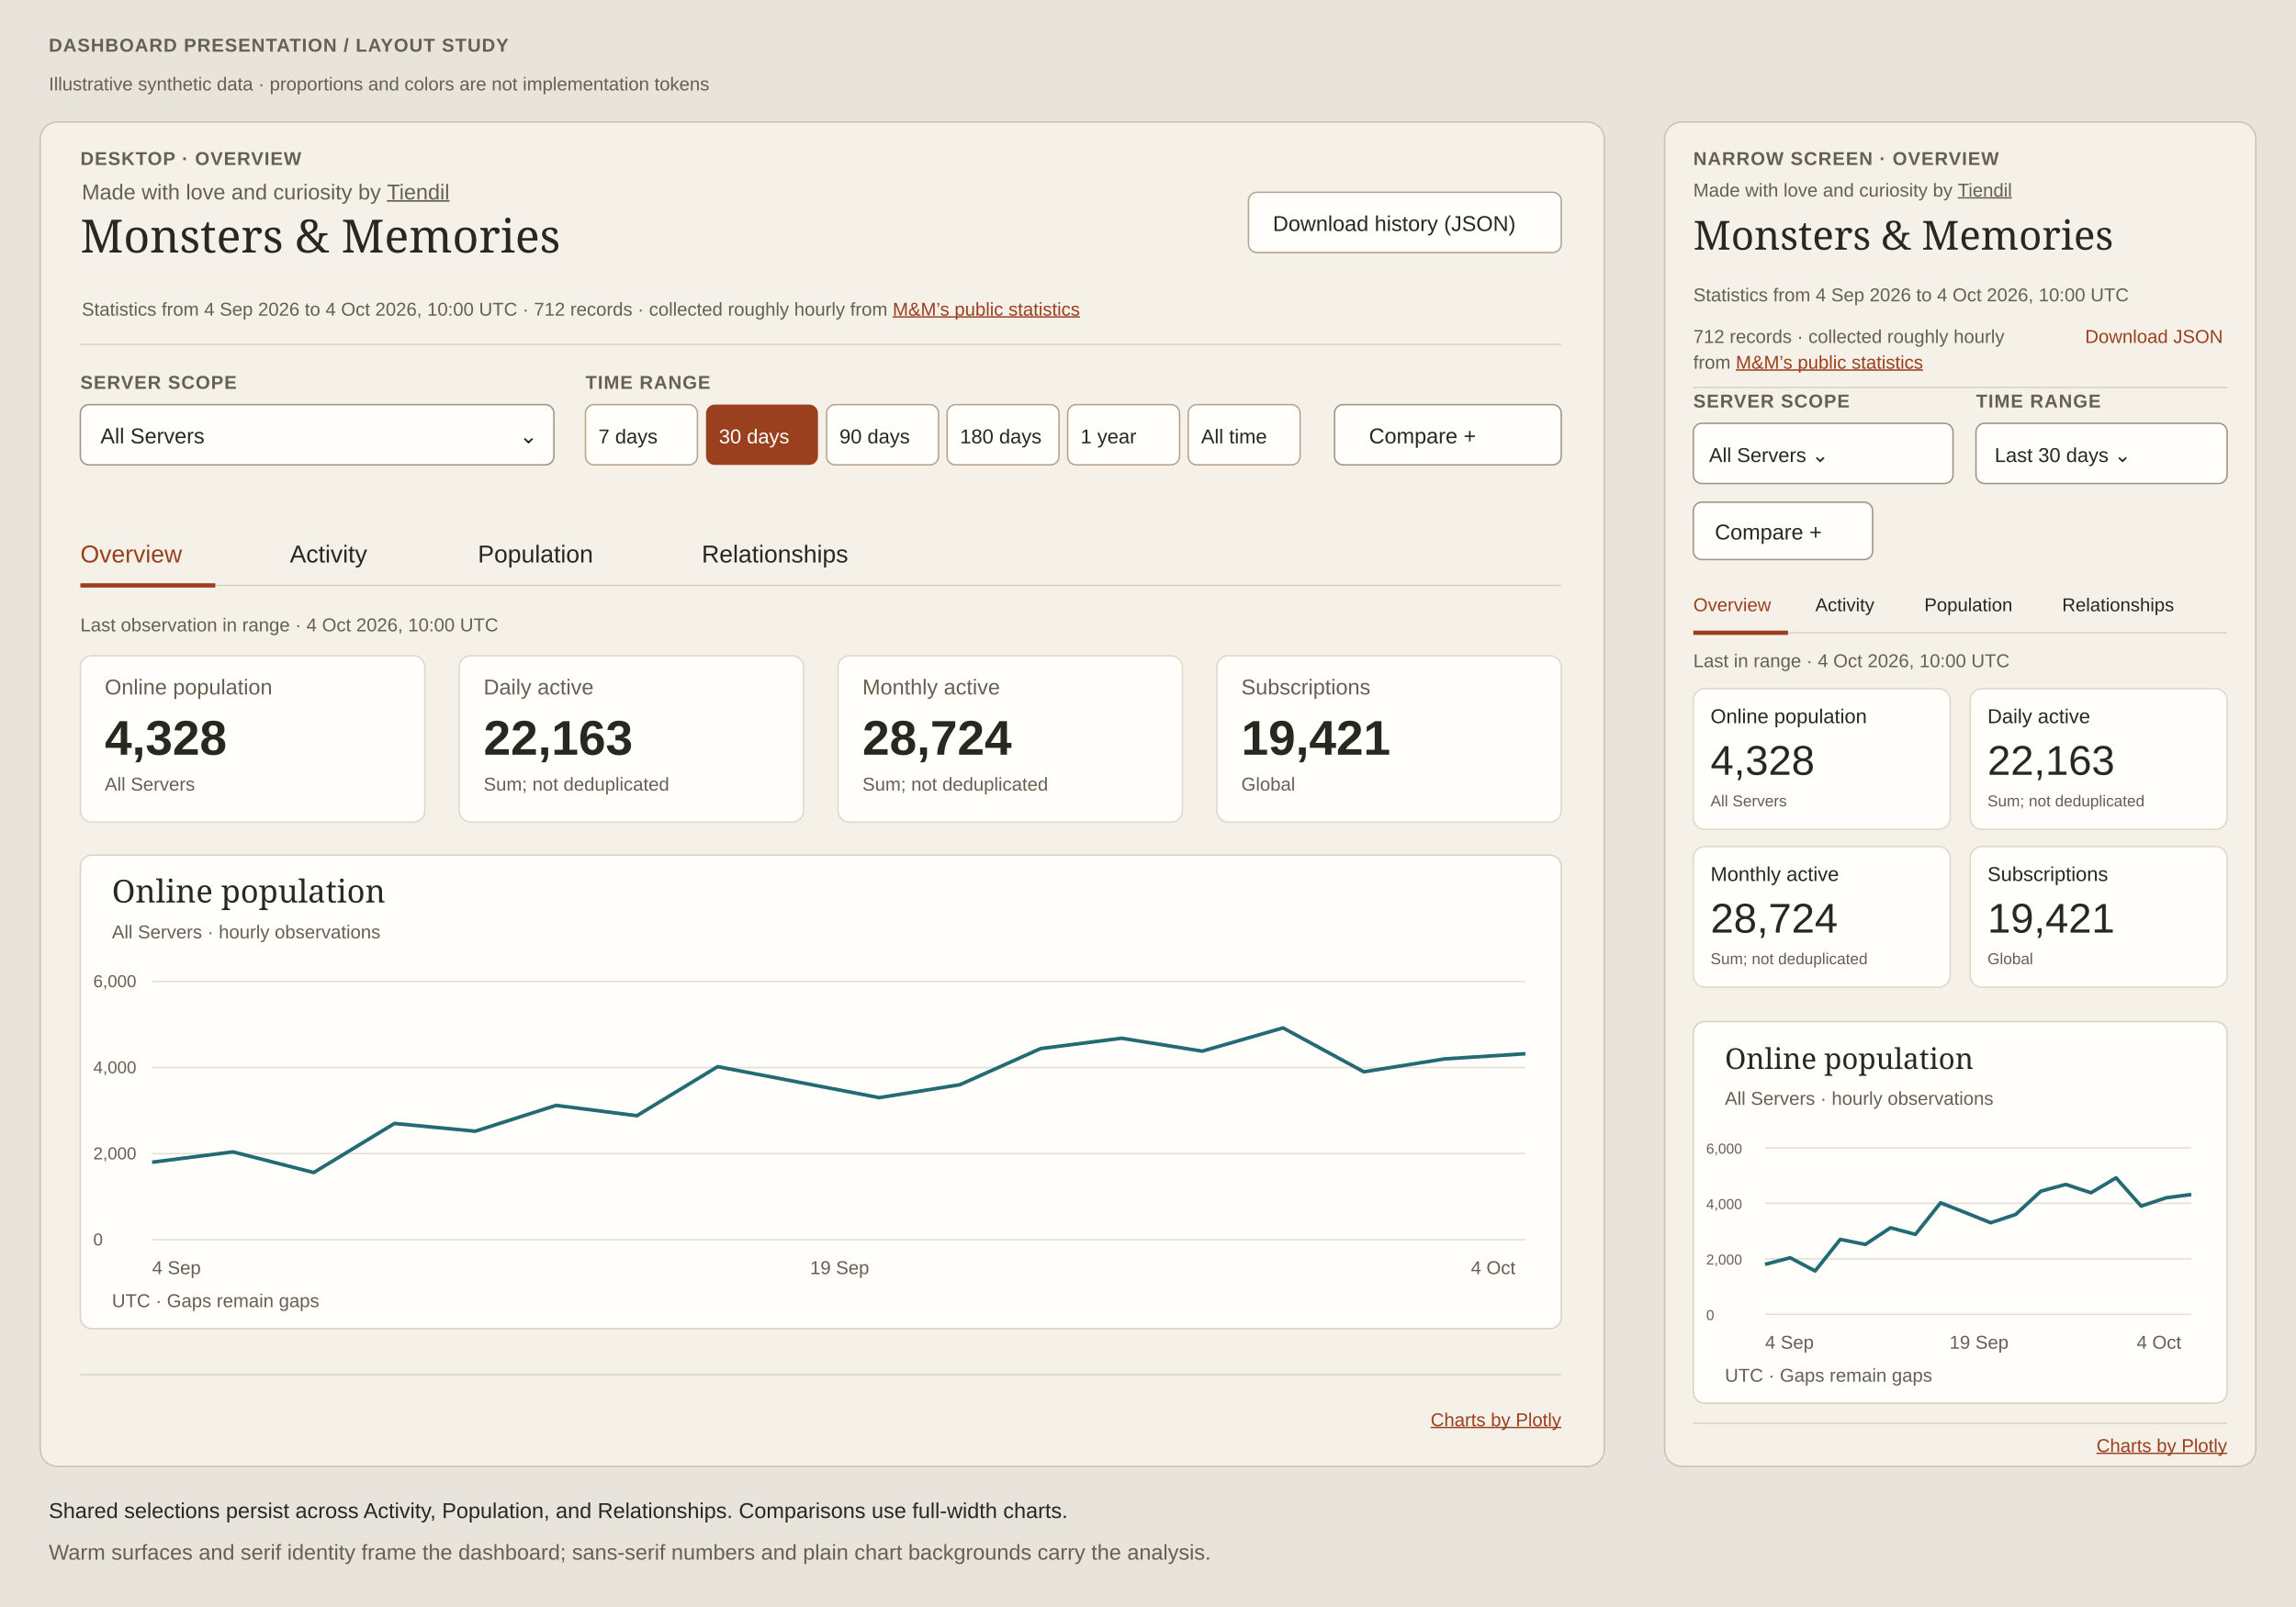
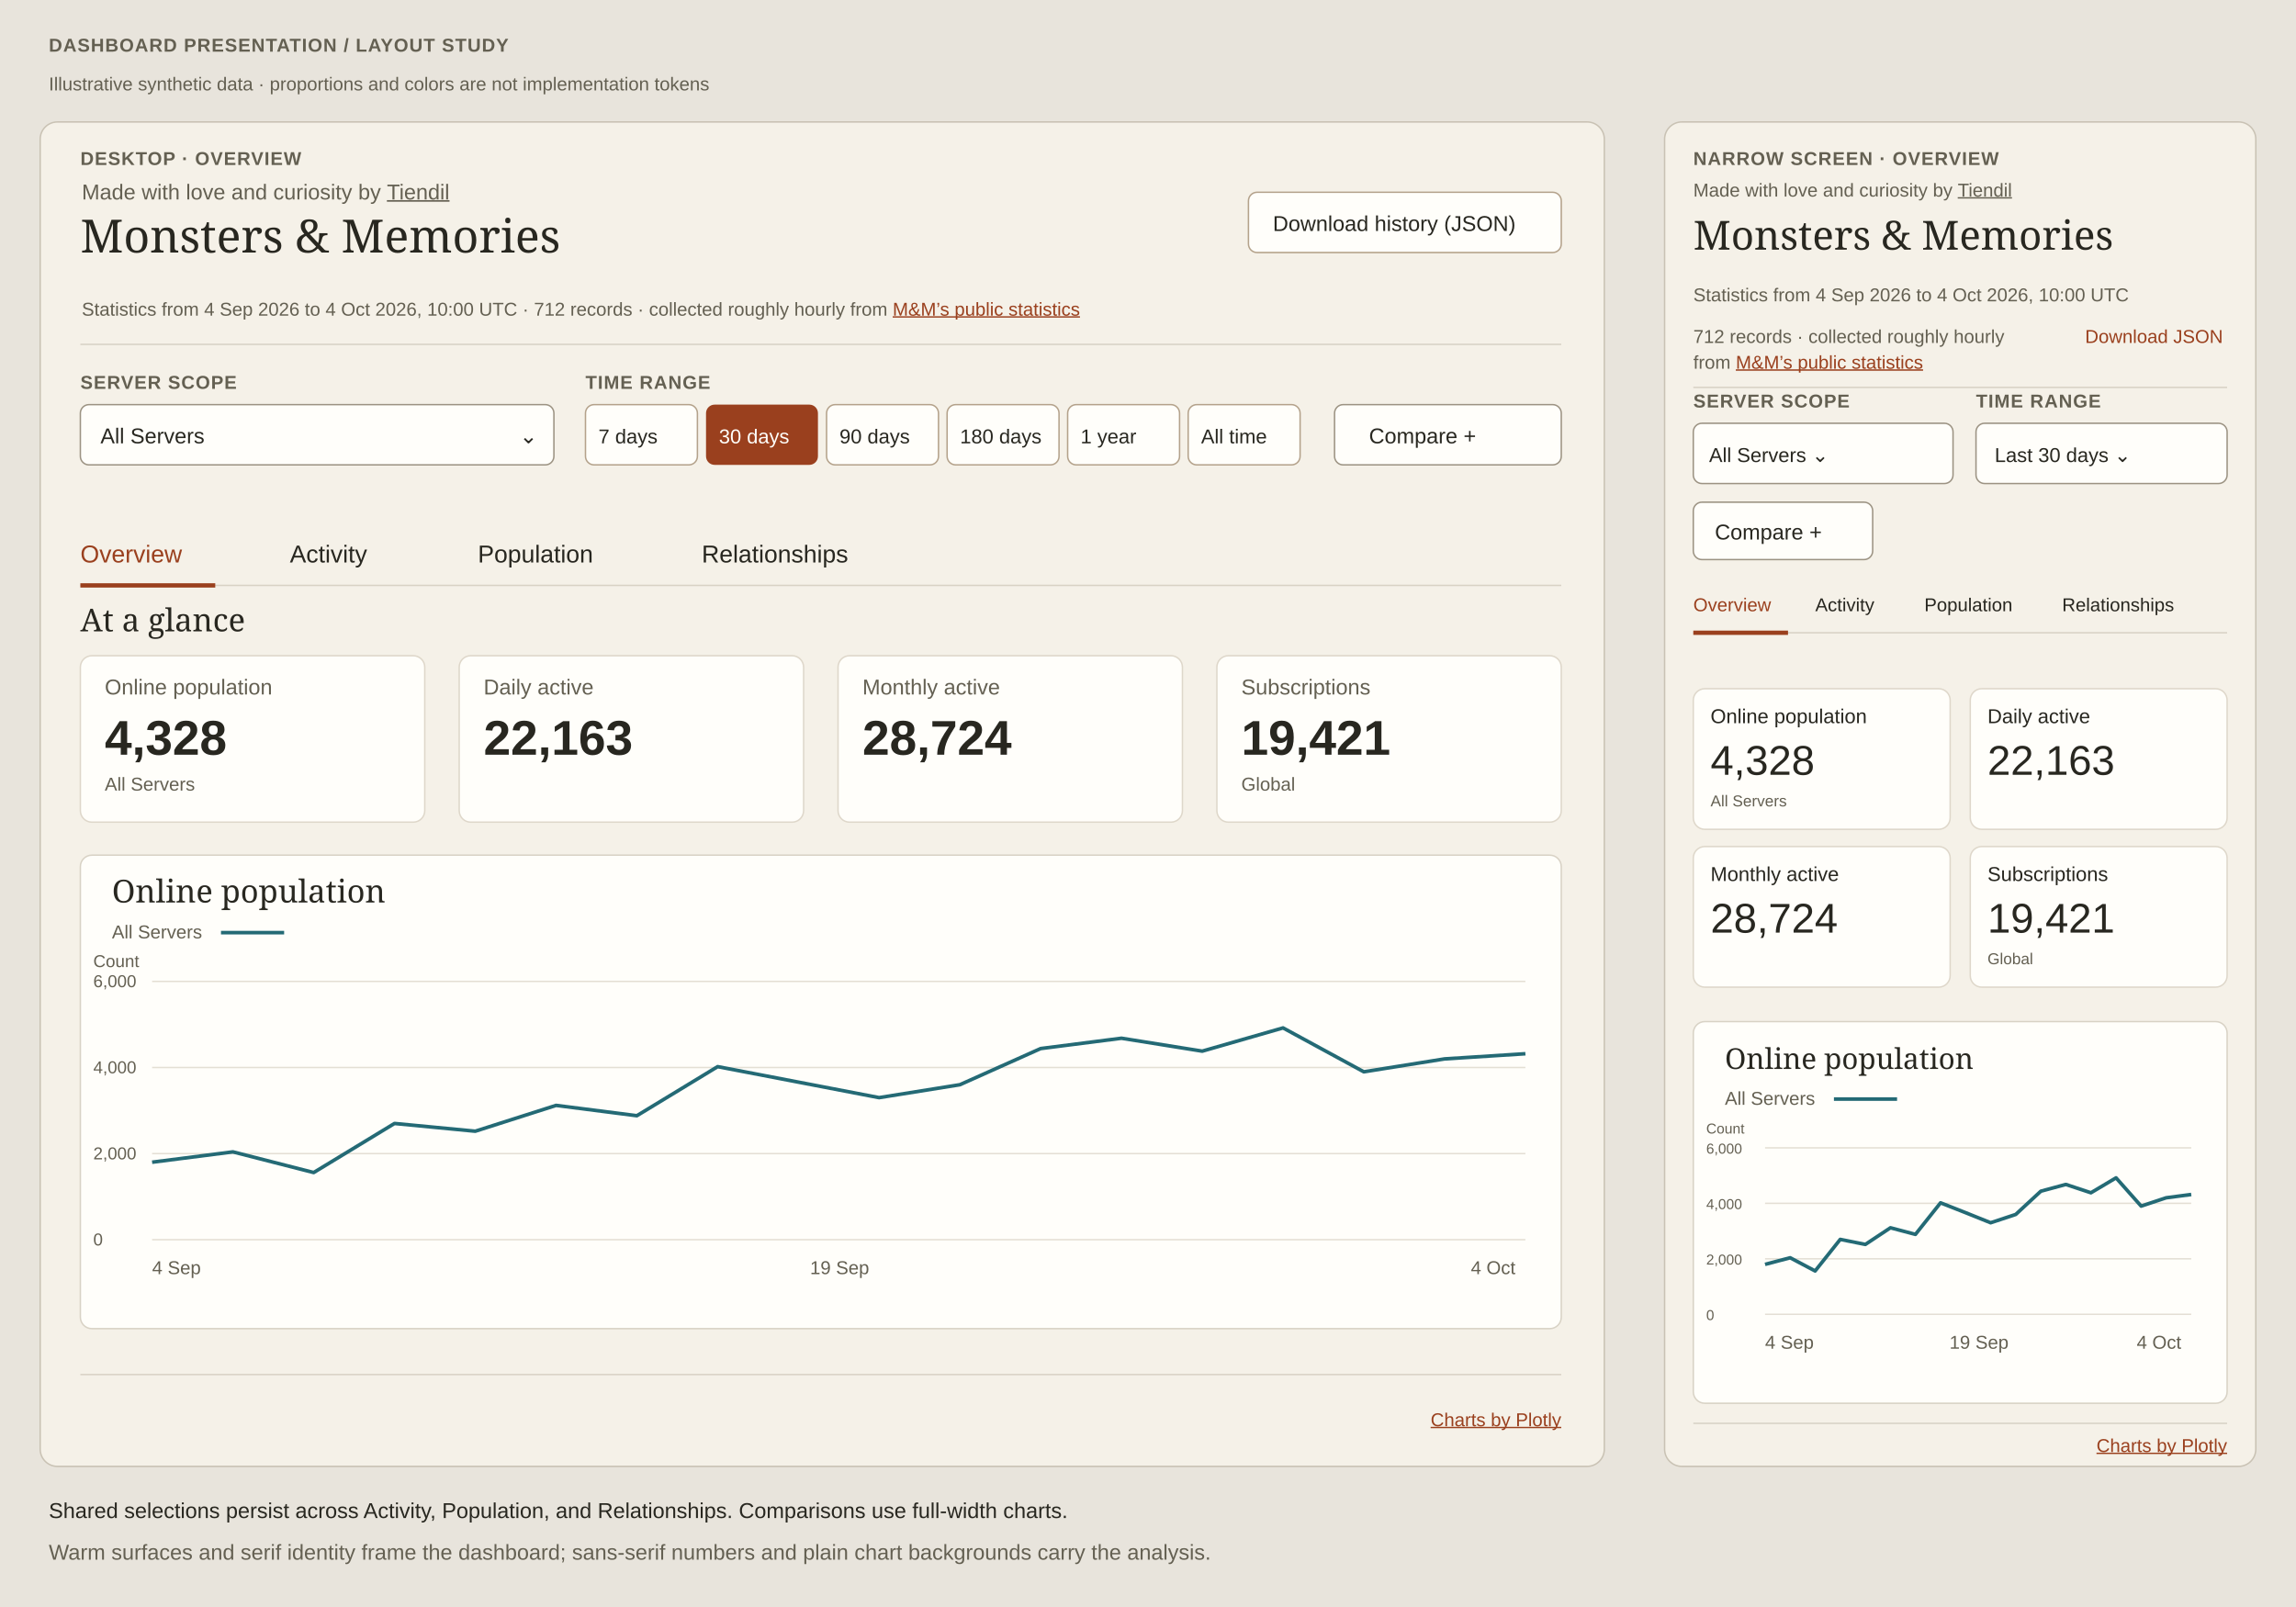
<svg xmlns="http://www.w3.org/2000/svg" width="1600" height="1120" viewBox="0 0 1600 1120" role="img" aria-labelledby="title description">
  <style>
text { font-family: Arial, sans-serif; fill: #282720; }
.display { font-family: Georgia, serif; }
.muted { fill: #646052; }
.accent { fill: #9a401e; }
.label { font-size: 13px; font-weight: 600; letter-spacing: .6px; }
.small { font-size: 13px; }
.body { font-size: 15px; }
.value { font-size: 34px; font-weight: 600; font-variant-numeric: tabular-nums; }
.rule { stroke: #d8d2c5; stroke-width: 1; }
</style>
  <rect x="0" y="0" width="1600" height="1120" rx="0" fill="#e8e4dc" />
  <text x="34" y="36" class="label muted">DASHBOARD PRESENTATION / LAYOUT STUDY</text>
  <text x="34" y="63" class="small muted">Illustrative synthetic data · proportions and colors are not implementation tokens</text>
  <rect x="28" y="85" width="1090" height="937" rx="12" fill="#f5f1e8" stroke="#c9c2b4" />
  <text x="56" y="115" class="label muted">DESKTOP · OVERVIEW</text>
  <text x="57" y="139" class="body muted">Made with love and curiosity by <a href="https://tiendil.org" target="_blank" rel="noopener" text-decoration="underline">Tiendil</a>
  </text>
  <text x="56" y="176" class="display" font-size="32">Monsters &amp; Memories</text>
  <rect x="870" y="134" width="218" height="42" rx="6" fill="#fffefa" stroke="#b4a28b" />
  <text x="887" y="161" class="body">Download history (JSON)</text>
  <text x="57" y="220" class="small muted">Statistics from 4 Sep 2026 to 4 Oct 2026, 10:00 UTC · 712 records · collected roughly hourly from <a href="https://account.monstersandmemories.com/metrics" target="_blank" rel="noopener" class="accent" text-decoration="underline">M&amp;M’s public statistics</a>
  </text>
  <line x1="56" y1="240" x2="1088" y2="240" stroke="#d8d2c5" stroke-width="1" />
  <text x="56" y="271" class="label muted">SERVER SCOPE</text>
  <text x="408" y="271" class="label muted">TIME RANGE</text>
  <rect x="56" y="282" width="330" height="42" rx="6" fill="#fffefa" stroke="#9c9383" />
  <text x="70" y="309" class="body">All Servers</text>
  <text x="362" y="309" class="body">⌄</text>
  <rect x="408" y="282" width="78" height="42" rx="6" fill="#fffefa" stroke="#b4a28b" />
  <text x="417" y="309" class="" font-size="14">7 days</text>
  <rect x="492" y="282" width="78" height="42" rx="6" fill="#9a401e" />
  <text x="501" y="309" style="fill:#fffefa;font:14px Arial">30 days</text>
  <rect x="576" y="282" width="78" height="42" rx="6" fill="#fffefa" stroke="#b4a28b" />
  <text x="585" y="309" class="" font-size="14">90 days</text>
  <rect x="660" y="282" width="78" height="42" rx="6" fill="#fffefa" stroke="#b4a28b" />
  <text x="669" y="309" class="" font-size="14">180 days</text>
  <rect x="744" y="282" width="78" height="42" rx="6" fill="#fffefa" stroke="#b4a28b" />
  <text x="753" y="309" class="" font-size="14">1 year</text>
  <rect x="828" y="282" width="78" height="42" rx="6" fill="#fffefa" stroke="#b4a28b" />
  <text x="837" y="309" class="" font-size="14">All time</text>
  <rect x="930" y="282" width="158" height="42" rx="6" fill="#fffefa" stroke="#9c9383" />
  <text x="954" y="309" class="body">Compare  +</text>
  <text x="56" y="392" class="accent" font-size="17">Overview</text>
  <text x="202" y="392" class="" font-size="17">Activity</text>
  <text x="333" y="392" class="" font-size="17">Population</text>
  <text x="489" y="392" class="" font-size="17">Relationships</text>
  <line x1="56" y1="408" x2="1088" y2="408" stroke="#d8d2c5" stroke-width="1" />
  <line x1="56" y1="408" x2="150" y2="408" stroke="#9a401e" stroke-width="3" />
-   <text x="56" y="440" class="small muted">Last observation in range · 4 Oct 2026, 10:00 UTC</text>
+   <text x="56" y="440" class="display" font-size="22">At a glance</text>
  <rect x="56" y="457" width="240" height="116" rx="8" fill="#fffefa" stroke="#ded7ca" />
  <text x="73" y="484" class="body muted">Online population</text>
  <text x="73" y="526" class="value">4,328</text>
  <text x="73" y="551" class="small muted">All Servers</text>
  <rect x="320" y="457" width="240" height="116" rx="8" fill="#fffefa" stroke="#ded7ca" />
  <text x="337" y="484" class="body muted">Daily active</text>
  <text x="337" y="526" class="value">22,163</text>
-   <text x="337" y="551" class="small muted">Sum; not deduplicated</text>
  <rect x="584" y="457" width="240" height="116" rx="8" fill="#fffefa" stroke="#ded7ca" />
  <text x="601" y="484" class="body muted">Monthly active</text>
  <text x="601" y="526" class="value">28,724</text>
-   <text x="601" y="551" class="small muted">Sum; not deduplicated</text>
  <rect x="848" y="457" width="240" height="116" rx="8" fill="#fffefa" stroke="#ded7ca" />
  <text x="865" y="484" class="body muted">Subscriptions</text>
  <text x="865" y="526" class="value">19,421</text>
  <text x="865" y="551" class="small muted">Global</text>
  <rect x="56" y="596" width="1032" height="330" rx="8" fill="#fffefa" stroke="#d8d2c5" />
  <text x="78" y="629" class="display" font-size="22">Online population</text>
-   <text x="78" y="654" class="small muted">All Servers · hourly observations</text>
+   <text x="78" y="654" class="small muted">All Servers</text>
+   <line x1="154" y1="650" x2="198" y2="650" stroke="#246a75" stroke-width="2.5" />
+   <text x="65" y="674" class="muted" font-size="12">Count</text>
  <line x1="106" y1="684.0" x2="1063" y2="684.0" stroke="#e4dfd4" stroke-width="1" />
  <text x="65" y="688.0" class="muted" font-size="12">6,000</text>
  <line x1="106" y1="744.0" x2="1063" y2="744.0" stroke="#e4dfd4" stroke-width="1" />
  <text x="65" y="748.0" class="muted" font-size="12">4,000</text>
  <line x1="106" y1="804.0" x2="1063" y2="804.0" stroke="#e4dfd4" stroke-width="1" />
  <text x="65" y="808.0" class="muted" font-size="12">2,000</text>
  <line x1="106" y1="864.0" x2="1063" y2="864.0" stroke="#e4dfd4" stroke-width="1" />
  <text x="65" y="868.0" class="muted" font-size="12">0</text>
  <polyline points="106.0,810.0 162.3,802.8 218.6,817.2 274.9,783.0 331.2,788.4 387.5,770.4 443.8,777.6 500.1,743.4 556.4,754.2 612.6,765.0 668.9,756.0 725.2,730.8 781.5,723.6 837.8,732.6 894.1,716.4 950.4,747.0 1006.7,738.0 1063.0,734.4" fill="none" stroke="#246a75" stroke-width="2.5" stroke-linejoin="round" />
  <text x="106" y="888" class="small muted">4 Sep</text>
  <text x="564.5" y="888" class="small muted">19 Sep</text>
  <text x="1025" y="888" class="small muted">4 Oct</text>
-   <text x="78" y="911" class="small muted">UTC · Gaps remain gaps</text>
  <line x1="56" y1="958" x2="1088" y2="958" class="rule" />
  <text x="1088" y="994" text-anchor="end" class="small accent">
    <a href="https://plotly.com/javascript/" text-decoration="underline">Charts by Plotly</a>
  </text>
  <rect x="1160" y="85" width="412" height="937" rx="12" fill="#f5f1e8" stroke="#c9c2b4" />
  <text x="1180" y="115" class="label muted">NARROW SCREEN · OVERVIEW</text>
  <text x="1180" y="137" class="small muted">Made with love and curiosity by <a href="https://tiendil.org" target="_blank" rel="noopener" text-decoration="underline">Tiendil</a>
  </text>
  <text x="1180" y="174" class="display" font-size="28">Monsters &amp; Memories</text>
  <text x="1180" y="210" class="small muted">Statistics from 4 Sep 2026 to 4 Oct 2026, 10:00 UTC</text>
  <text x="1180" y="239" class="small muted">712 records · collected roughly hourly<tspan x="1180" dy="18">from <a href="https://account.monstersandmemories.com/metrics" target="_blank" rel="noopener" class="accent" text-decoration="underline">M&amp;M’s public statistics</a>
    </tspan>
  </text>
  <text x="1453" y="239" class="small accent">Download JSON</text>
  <line x1="1180" y1="270" x2="1552" y2="270" stroke="#d8d2c5" stroke-width="1" />
  <text x="1180" y="284" class="label muted">SERVER SCOPE</text>
  <text x="1377" y="284" class="label muted">TIME RANGE</text>
  <rect x="1180" y="295" width="181" height="42" rx="6" fill="#fffefa" stroke="#9c9383" />
  <rect x="1377" y="295" width="175" height="42" rx="6" fill="#fffefa" stroke="#9c9383" />
  <text x="1191" y="322" class="" font-size="14">All Servers  ⌄</text>
  <text x="1390" y="322" class="" font-size="14">Last 30 days  ⌄</text>
  <rect x="1180" y="350" width="125" height="40" rx="6" fill="#fffefa" stroke="#9c9383" />
  <text x="1195" y="376" class="body">Compare  +</text>
  <text x="1180" y="426" class="accent" font-size="13">Overview</text>
  <text x="1265" y="426" class="" font-size="13">Activity</text>
  <text x="1341" y="426" class="" font-size="13">Population</text>
  <text x="1437" y="426" class="" font-size="13">Relationships</text>
  <line x1="1180" y1="441" x2="1552" y2="441" stroke="#d8d2c5" stroke-width="1" />
  <line x1="1180" y1="441" x2="1246" y2="441" stroke="#9a401e" stroke-width="3" />
-   <text x="1180" y="465" class="small muted">Last in range · 4 Oct 2026, 10:00 UTC</text>
  <rect x="1180" y="480" width="179" height="98" rx="8" fill="#fffefa" stroke="#ded7ca" />
  <text x="1192" y="504" class="" font-size="14">Online population</text>
  <text x="1192" y="540" class="" font-size="29">4,328</text>
  <text x="1192" y="562" class="muted" font-size="11">All Servers</text>
  <rect x="1373" y="480" width="179" height="98" rx="8" fill="#fffefa" stroke="#ded7ca" />
  <text x="1385" y="504" class="" font-size="14">Daily active</text>
  <text x="1385" y="540" class="" font-size="29">22,163</text>
-   <text x="1385" y="562" class="muted" font-size="11">Sum; not deduplicated</text>
  <rect x="1180" y="590" width="179" height="98" rx="8" fill="#fffefa" stroke="#ded7ca" />
  <text x="1192" y="614" class="" font-size="14">Monthly active</text>
  <text x="1192" y="650" class="" font-size="29">28,724</text>
-   <text x="1192" y="672" class="muted" font-size="11">Sum; not deduplicated</text>
  <rect x="1373" y="590" width="179" height="98" rx="8" fill="#fffefa" stroke="#ded7ca" />
  <text x="1385" y="614" class="" font-size="14">Subscriptions</text>
  <text x="1385" y="650" class="" font-size="29">19,421</text>
  <text x="1385" y="672" class="muted" font-size="11">Global</text>
  <rect x="1180" y="712" width="372" height="266" rx="8" fill="#fffefa" stroke="#d8d2c5" />
  <text x="1202" y="745" class="display" font-size="20">Online population</text>
-   <text x="1202" y="770" class="small muted">All Servers · hourly observations</text>
+   <text x="1202" y="770" class="small muted">All Servers</text>
+   <line x1="1278" y1="766" x2="1322" y2="766" stroke="#246a75" stroke-width="2.5" />
+   <text x="1189" y="790" class="muted" font-size="10">Count</text>
  <line x1="1230" y1="800.0" x2="1527" y2="800.0" stroke="#e4dfd4" stroke-width="1" />
  <text x="1189" y="804.0" class="muted" font-size="10">6,000</text>
  <line x1="1230" y1="838.667" x2="1527" y2="838.667" stroke="#e4dfd4" stroke-width="1" />
  <text x="1189" y="842.667" class="muted" font-size="10">4,000</text>
  <line x1="1230" y1="877.333" x2="1527" y2="877.333" stroke="#e4dfd4" stroke-width="1" />
  <text x="1189" y="881.333" class="muted" font-size="10">2,000</text>
  <line x1="1230" y1="916.0" x2="1527" y2="916.0" stroke="#e4dfd4" stroke-width="1" />
  <text x="1189" y="920.0" class="muted" font-size="10">0</text>
  <polyline points="1230.0,881.2 1247.5,876.6 1264.9,885.8 1282.4,863.8 1299.9,867.3 1317.4,855.7 1334.8,860.3 1352.3,838.3 1369.8,845.2 1387.2,852.2 1404.7,846.4 1422.2,830.2 1439.6,825.5 1457.1,831.3 1474.6,820.9 1492.1,840.6 1509.5,834.8 1527.0,832.5" fill="none" stroke="#246a75" stroke-width="2.5" stroke-linejoin="round" />
  <text x="1230" y="940" class="small muted">4 Sep</text>
  <text x="1358.5" y="940" class="small muted">19 Sep</text>
  <text x="1489" y="940" class="small muted">4 Oct</text>
-   <text x="1202" y="963" class="small muted">UTC · Gaps remain gaps</text>
  <line x1="1180" y1="992" x2="1552" y2="992" class="rule" />
  <text x="1552" y="1012" text-anchor="end" class="small accent">
    <a href="https://plotly.com/javascript/" text-decoration="underline">Charts by Plotly</a>
  </text>
  <text x="34" y="1058" class="body">Shared selections persist across Activity, Population, and Relationships. Comparisons use full-width charts.</text>
  <text x="34" y="1087" class="body muted">Warm surfaces and serif identity frame the dashboard; sans-serif numbers and plain chart backgrounds carry the analysis.</text>
</svg>
